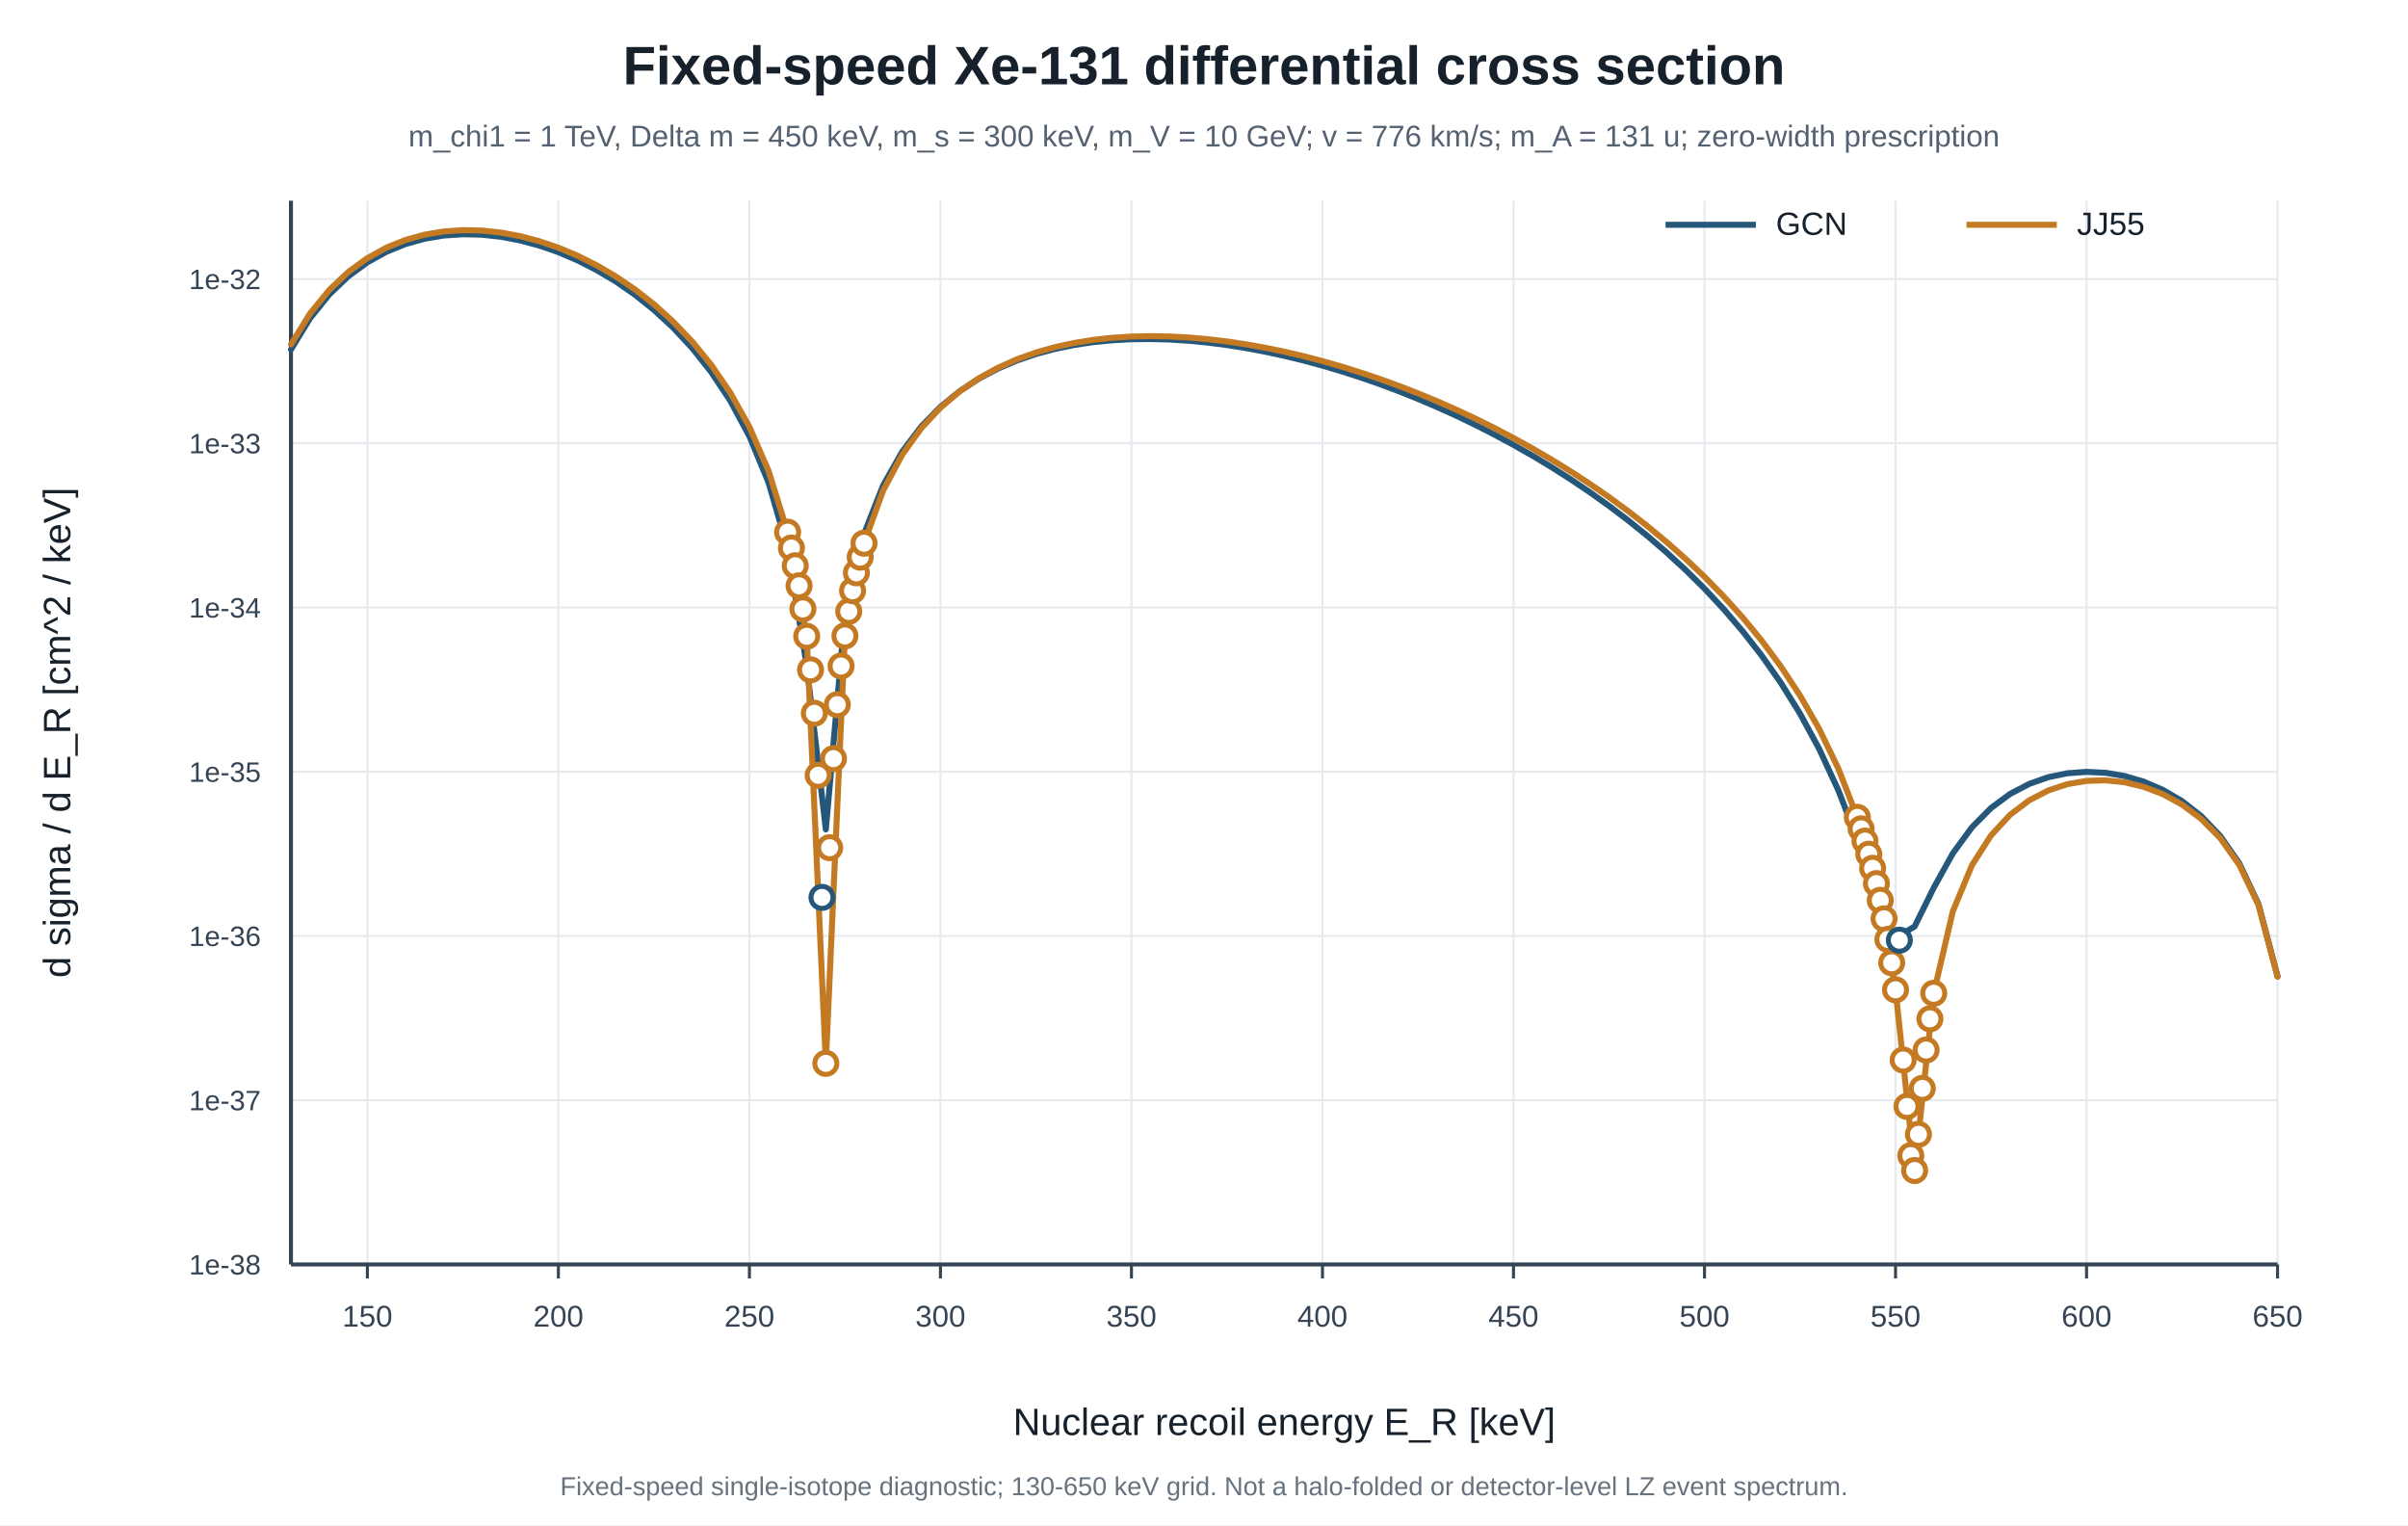
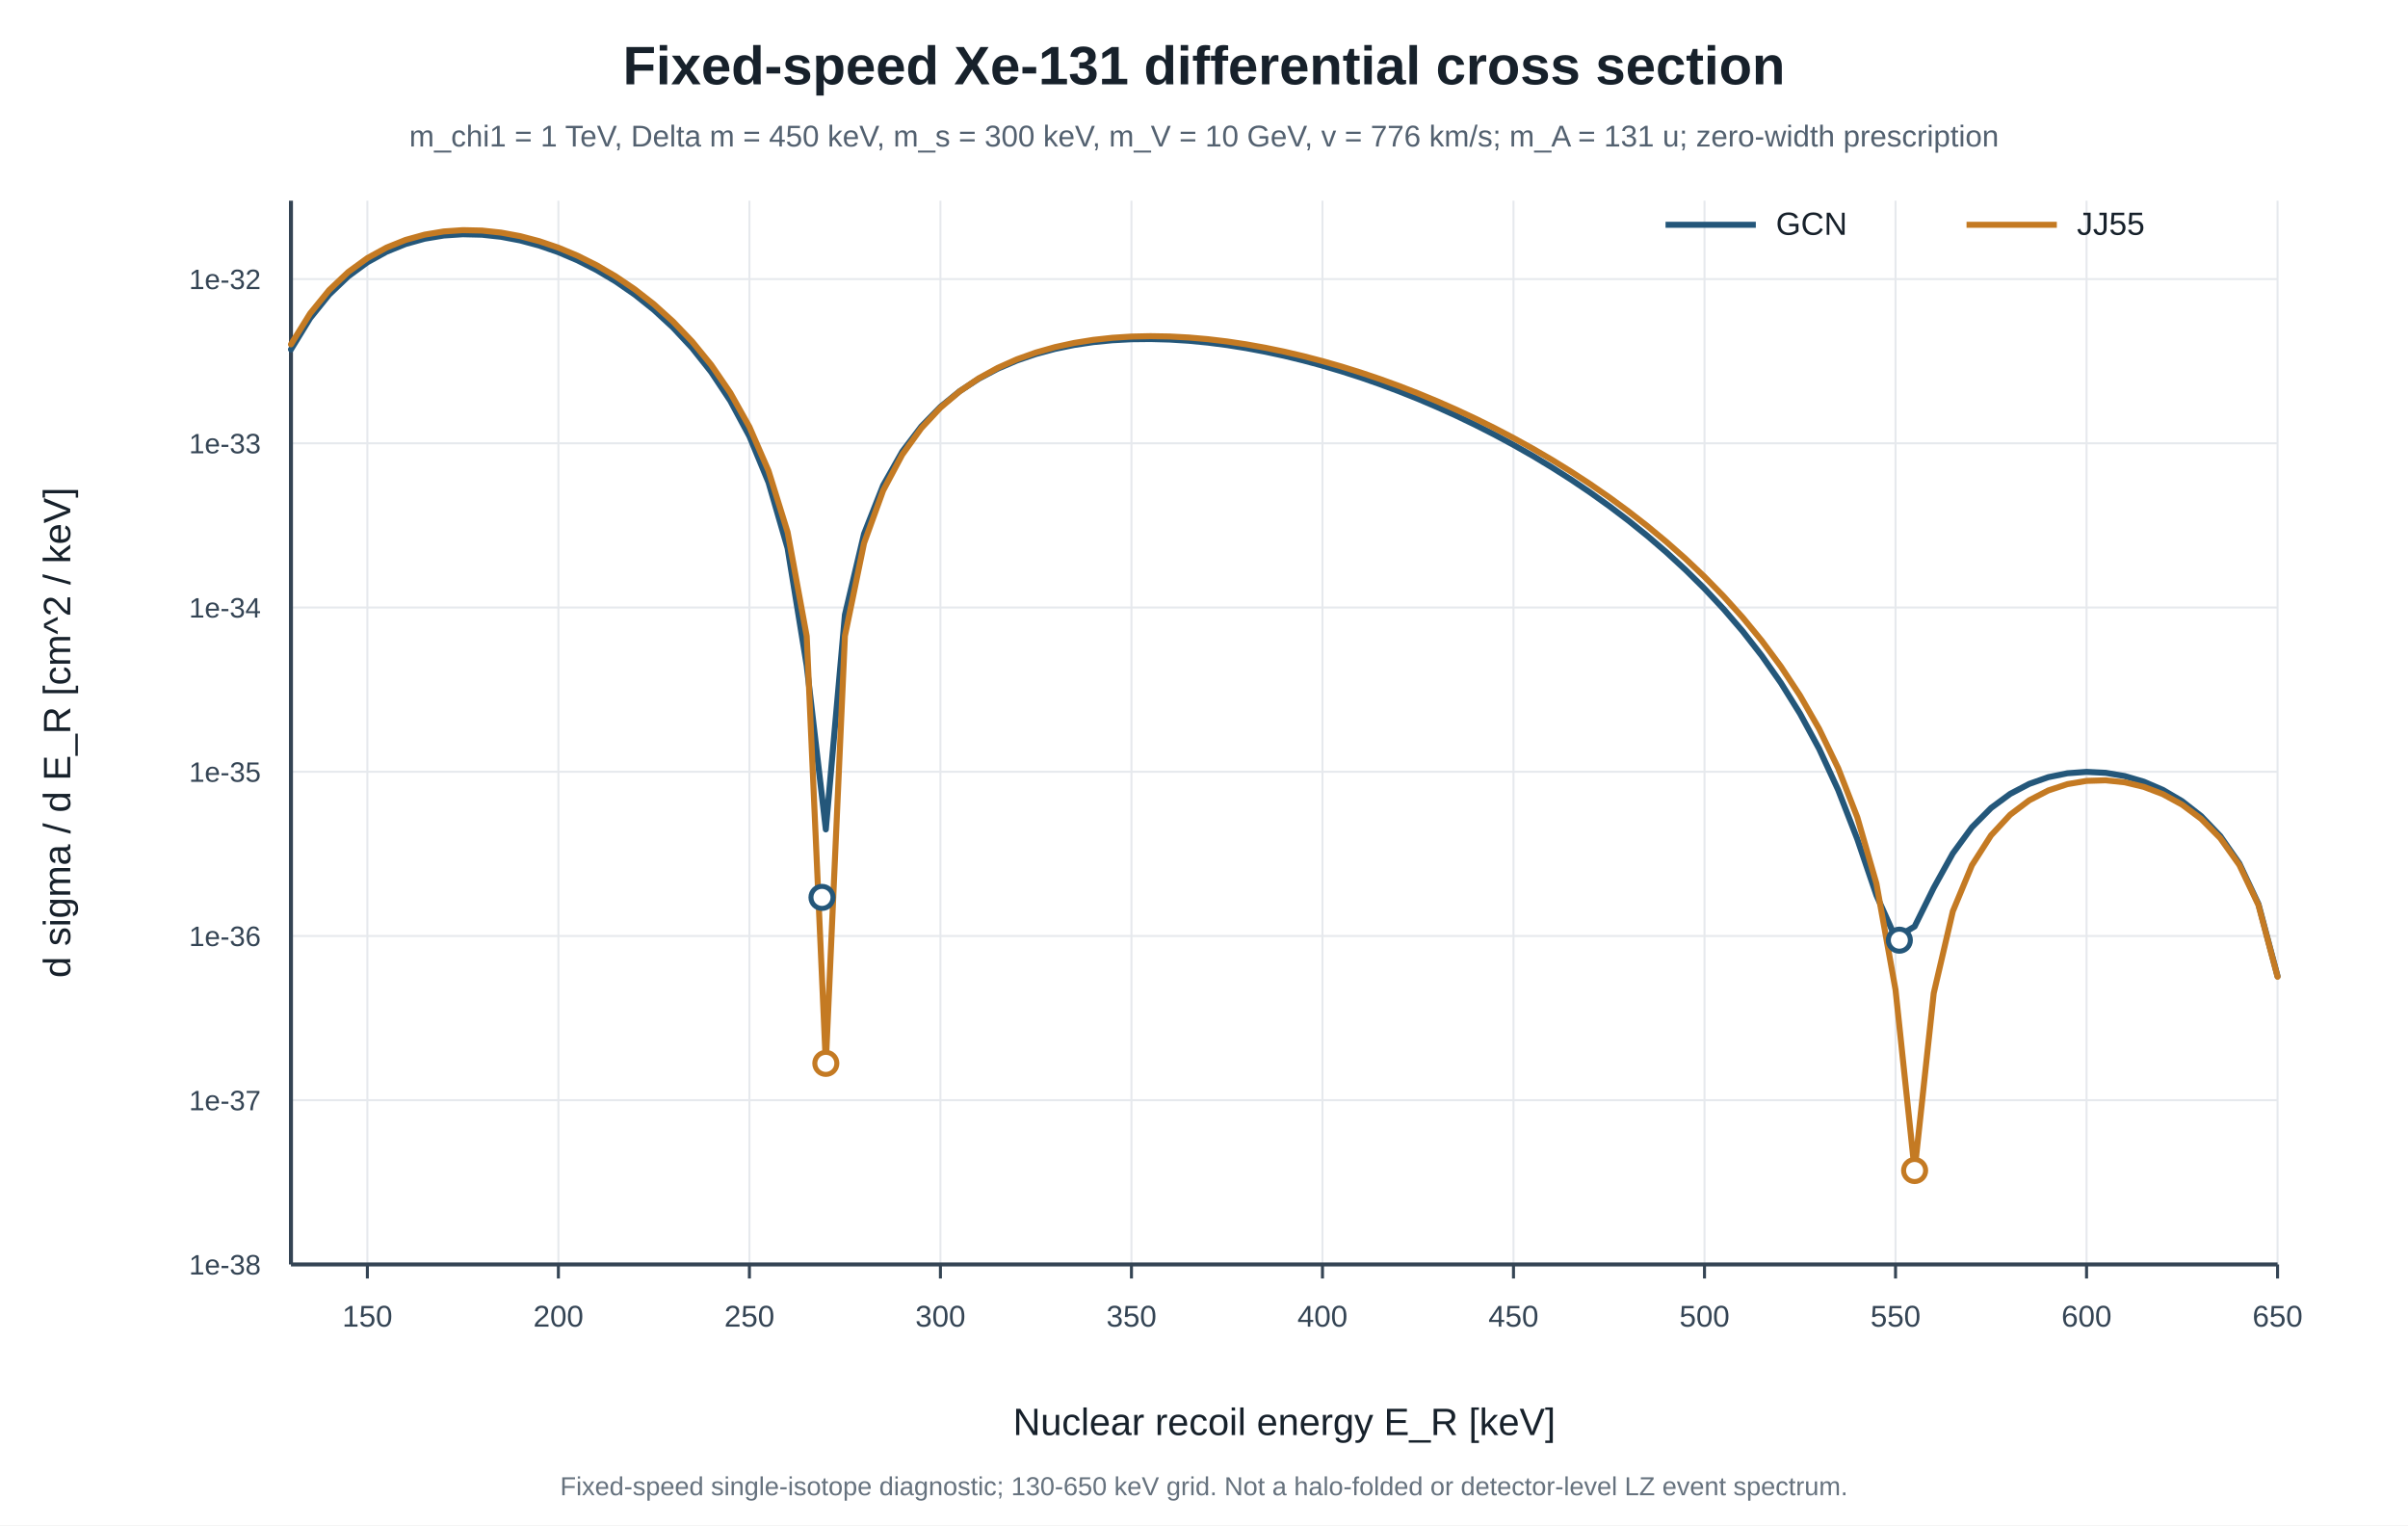
<svg xmlns="http://www.w3.org/2000/svg" width="1200" height="760" viewBox="0 0 1200 760">
  <rect width="100%" height="100%" fill="#ffffff" />
  <text x="600" y="42" text-anchor="middle" font-family="Arial,Helvetica,sans-serif" font-size="27" font-weight="700" fill="#17212b">Fixed-speed Xe-131 differential cross section</text>
-   <text x="600" y="73" text-anchor="middle" font-family="Arial,Helvetica,sans-serif" font-size="15" fill="#536170">m_chi1 = 1 TeV, Delta m = 450 keV, m_s = 300 keV, m_V = 10 GeV; v = 776 km/s; m_A = 131 u; zero-width prescription</text>
+   <text x="600" y="73" text-anchor="middle" font-family="Arial,Helvetica,sans-serif" font-size="15" fill="#536170">m_chi1 = 1 TeV, Delta m = 450 keV, m_s = 300 keV, m_V = 10 GeV, v = 776 km/s; m_A = 131 u; zero-width prescription</text>
  <text transform="translate(35 365) rotate(-90)" text-anchor="middle" font-family="Arial,Helvetica,sans-serif" font-size="19" fill="#17212b">d sigma / d E_R [cm^2 / keV]</text>
-   <line x1="145" y1="630" x2="1135" y2="630" stroke="#e6e9ed" stroke-width="1" />
-   <text x="130" y="635" text-anchor="end" font-family="Arial,Helvetica,sans-serif" font-size="14" fill="#344454">1e-38</text>
-   <line x1="145" y1="548.174" x2="1135" y2="548.174" stroke="#e6e9ed" stroke-width="1" />
-   <text x="130" y="553.174" text-anchor="end" font-family="Arial,Helvetica,sans-serif" font-size="14" fill="#344454">1e-37</text>
-   <line x1="145" y1="466.347" x2="1135" y2="466.347" stroke="#e6e9ed" stroke-width="1" />
-   <text x="130" y="471.347" text-anchor="end" font-family="Arial,Helvetica,sans-serif" font-size="14" fill="#344454">1e-36</text>
-   <line x1="145" y1="384.521" x2="1135" y2="384.521" stroke="#e6e9ed" stroke-width="1" />
-   <text x="130" y="389.521" text-anchor="end" font-family="Arial,Helvetica,sans-serif" font-size="14" fill="#344454">1e-35</text>
-   <line x1="145" y1="302.694" x2="1135" y2="302.694" stroke="#e6e9ed" stroke-width="1" />
-   <text x="130" y="307.694" text-anchor="end" font-family="Arial,Helvetica,sans-serif" font-size="14" fill="#344454">1e-34</text>
-   <line x1="145" y1="220.868" x2="1135" y2="220.868" stroke="#e6e9ed" stroke-width="1" />
-   <text x="130" y="225.868" text-anchor="end" font-family="Arial,Helvetica,sans-serif" font-size="14" fill="#344454">1e-33</text>
-   <line x1="145" y1="139.041" x2="1135" y2="139.041" stroke="#e6e9ed" stroke-width="1" />
-   <text x="130" y="144.041" text-anchor="end" font-family="Arial,Helvetica,sans-serif" font-size="14" fill="#344454">1e-32</text>
-   <line x1="183.077" y1="100" x2="183.077" y2="630" stroke="#e6e9ed" stroke-width="1" />
-   <line x1="183.077" y1="630" x2="183.077" y2="637" stroke="#344454" stroke-width="1.5" />
-   <text x="183.077" y="661" text-anchor="middle" font-family="Arial,Helvetica,sans-serif" font-size="15" fill="#344454">150</text>
-   <line x1="278.269" y1="100" x2="278.269" y2="630" stroke="#e6e9ed" stroke-width="1" />
-   <line x1="278.269" y1="630" x2="278.269" y2="637" stroke="#344454" stroke-width="1.5" />
-   <text x="278.269" y="661" text-anchor="middle" font-family="Arial,Helvetica,sans-serif" font-size="15" fill="#344454">200</text>
-   <line x1="373.462" y1="100" x2="373.462" y2="630" stroke="#e6e9ed" stroke-width="1" />
-   <line x1="373.462" y1="630" x2="373.462" y2="637" stroke="#344454" stroke-width="1.5" />
-   <text x="373.462" y="661" text-anchor="middle" font-family="Arial,Helvetica,sans-serif" font-size="15" fill="#344454">250</text>
-   <line x1="468.654" y1="100" x2="468.654" y2="630" stroke="#e6e9ed" stroke-width="1" />
-   <line x1="468.654" y1="630" x2="468.654" y2="637" stroke="#344454" stroke-width="1.5" />
-   <text x="468.654" y="661" text-anchor="middle" font-family="Arial,Helvetica,sans-serif" font-size="15" fill="#344454">300</text>
-   <line x1="563.846" y1="100" x2="563.846" y2="630" stroke="#e6e9ed" stroke-width="1" />
-   <line x1="563.846" y1="630" x2="563.846" y2="637" stroke="#344454" stroke-width="1.5" />
-   <text x="563.846" y="661" text-anchor="middle" font-family="Arial,Helvetica,sans-serif" font-size="15" fill="#344454">350</text>
-   <line x1="659.038" y1="100" x2="659.038" y2="630" stroke="#e6e9ed" stroke-width="1" />
-   <line x1="659.038" y1="630" x2="659.038" y2="637" stroke="#344454" stroke-width="1.5" />
-   <text x="659.038" y="661" text-anchor="middle" font-family="Arial,Helvetica,sans-serif" font-size="15" fill="#344454">400</text>
-   <line x1="754.231" y1="100" x2="754.231" y2="630" stroke="#e6e9ed" stroke-width="1" />
-   <line x1="754.231" y1="630" x2="754.231" y2="637" stroke="#344454" stroke-width="1.5" />
-   <text x="754.231" y="661" text-anchor="middle" font-family="Arial,Helvetica,sans-serif" font-size="15" fill="#344454">450</text>
-   <line x1="849.423" y1="100" x2="849.423" y2="630" stroke="#e6e9ed" stroke-width="1" />
-   <line x1="849.423" y1="630" x2="849.423" y2="637" stroke="#344454" stroke-width="1.5" />
-   <text x="849.423" y="661" text-anchor="middle" font-family="Arial,Helvetica,sans-serif" font-size="15" fill="#344454">500</text>
-   <line x1="944.615" y1="100" x2="944.615" y2="630" stroke="#e6e9ed" stroke-width="1" />
-   <line x1="944.615" y1="630" x2="944.615" y2="637" stroke="#344454" stroke-width="1.5" />
-   <text x="944.615" y="661" text-anchor="middle" font-family="Arial,Helvetica,sans-serif" font-size="15" fill="#344454">550</text>
-   <line x1="1039.808" y1="100" x2="1039.808" y2="630" stroke="#e6e9ed" stroke-width="1" />
-   <line x1="1039.808" y1="630" x2="1039.808" y2="637" stroke="#344454" stroke-width="1.5" />
-   <text x="1039.808" y="661" text-anchor="middle" font-family="Arial,Helvetica,sans-serif" font-size="15" fill="#344454">600</text>
-   <line x1="1135" y1="100" x2="1135" y2="630" stroke="#e6e9ed" stroke-width="1" />
-   <line x1="1135" y1="630" x2="1135" y2="637" stroke="#344454" stroke-width="1.5" />
-   <text x="1135" y="661" text-anchor="middle" font-family="Arial,Helvetica,sans-serif" font-size="15" fill="#344454">650</text>
+   <line x1="145" y1="630.00" x2="1135" y2="630.00" stroke="#e6e9ed" stroke-width="1" />
+   <text x="130" y="635.00" text-anchor="end" font-family="Arial,Helvetica,sans-serif" font-size="14" fill="#344454">1e-38</text>
+   <line x1="145" y1="548.17" x2="1135" y2="548.17" stroke="#e6e9ed" stroke-width="1" />
+   <text x="130" y="553.17" text-anchor="end" font-family="Arial,Helvetica,sans-serif" font-size="14" fill="#344454">1e-37</text>
+   <line x1="145" y1="466.35" x2="1135" y2="466.35" stroke="#e6e9ed" stroke-width="1" />
+   <text x="130" y="471.35" text-anchor="end" font-family="Arial,Helvetica,sans-serif" font-size="14" fill="#344454">1e-36</text>
+   <line x1="145" y1="384.52" x2="1135" y2="384.52" stroke="#e6e9ed" stroke-width="1" />
+   <text x="130" y="389.52" text-anchor="end" font-family="Arial,Helvetica,sans-serif" font-size="14" fill="#344454">1e-35</text>
+   <line x1="145" y1="302.69" x2="1135" y2="302.69" stroke="#e6e9ed" stroke-width="1" />
+   <text x="130" y="307.69" text-anchor="end" font-family="Arial,Helvetica,sans-serif" font-size="14" fill="#344454">1e-34</text>
+   <line x1="145" y1="220.87" x2="1135" y2="220.87" stroke="#e6e9ed" stroke-width="1" />
+   <text x="130" y="225.87" text-anchor="end" font-family="Arial,Helvetica,sans-serif" font-size="14" fill="#344454">1e-33</text>
+   <line x1="145" y1="139.04" x2="1135" y2="139.04" stroke="#e6e9ed" stroke-width="1" />
+   <text x="130" y="144.04" text-anchor="end" font-family="Arial,Helvetica,sans-serif" font-size="14" fill="#344454">1e-32</text>
+   <line x1="183.08" y1="100" x2="183.08" y2="630" stroke="#e6e9ed" stroke-width="1" />
+   <line x1="183.08" y1="630" x2="183.08" y2="637" stroke="#344454" stroke-width="1.5" />
+   <text x="183.08" y="661" text-anchor="middle" font-family="Arial,Helvetica,sans-serif" font-size="15" fill="#344454">150</text>
+   <line x1="278.27" y1="100" x2="278.27" y2="630" stroke="#e6e9ed" stroke-width="1" />
+   <line x1="278.27" y1="630" x2="278.27" y2="637" stroke="#344454" stroke-width="1.5" />
+   <text x="278.27" y="661" text-anchor="middle" font-family="Arial,Helvetica,sans-serif" font-size="15" fill="#344454">200</text>
+   <line x1="373.46" y1="100" x2="373.46" y2="630" stroke="#e6e9ed" stroke-width="1" />
+   <line x1="373.46" y1="630" x2="373.46" y2="637" stroke="#344454" stroke-width="1.5" />
+   <text x="373.46" y="661" text-anchor="middle" font-family="Arial,Helvetica,sans-serif" font-size="15" fill="#344454">250</text>
+   <line x1="468.65" y1="100" x2="468.65" y2="630" stroke="#e6e9ed" stroke-width="1" />
+   <line x1="468.65" y1="630" x2="468.65" y2="637" stroke="#344454" stroke-width="1.5" />
+   <text x="468.65" y="661" text-anchor="middle" font-family="Arial,Helvetica,sans-serif" font-size="15" fill="#344454">300</text>
+   <line x1="563.85" y1="100" x2="563.85" y2="630" stroke="#e6e9ed" stroke-width="1" />
+   <line x1="563.85" y1="630" x2="563.85" y2="637" stroke="#344454" stroke-width="1.5" />
+   <text x="563.85" y="661" text-anchor="middle" font-family="Arial,Helvetica,sans-serif" font-size="15" fill="#344454">350</text>
+   <line x1="659.04" y1="100" x2="659.04" y2="630" stroke="#e6e9ed" stroke-width="1" />
+   <line x1="659.04" y1="630" x2="659.04" y2="637" stroke="#344454" stroke-width="1.5" />
+   <text x="659.04" y="661" text-anchor="middle" font-family="Arial,Helvetica,sans-serif" font-size="15" fill="#344454">400</text>
+   <line x1="754.23" y1="100" x2="754.23" y2="630" stroke="#e6e9ed" stroke-width="1" />
+   <line x1="754.23" y1="630" x2="754.23" y2="637" stroke="#344454" stroke-width="1.5" />
+   <text x="754.23" y="661" text-anchor="middle" font-family="Arial,Helvetica,sans-serif" font-size="15" fill="#344454">450</text>
+   <line x1="849.42" y1="100" x2="849.42" y2="630" stroke="#e6e9ed" stroke-width="1" />
+   <line x1="849.42" y1="630" x2="849.42" y2="637" stroke="#344454" stroke-width="1.5" />
+   <text x="849.42" y="661" text-anchor="middle" font-family="Arial,Helvetica,sans-serif" font-size="15" fill="#344454">500</text>
+   <line x1="944.62" y1="100" x2="944.62" y2="630" stroke="#e6e9ed" stroke-width="1" />
+   <line x1="944.62" y1="630" x2="944.62" y2="637" stroke="#344454" stroke-width="1.5" />
+   <text x="944.62" y="661" text-anchor="middle" font-family="Arial,Helvetica,sans-serif" font-size="15" fill="#344454">550</text>
+   <line x1="1039.81" y1="100" x2="1039.81" y2="630" stroke="#e6e9ed" stroke-width="1" />
+   <line x1="1039.81" y1="630" x2="1039.81" y2="637" stroke="#344454" stroke-width="1.5" />
+   <text x="1039.81" y="661" text-anchor="middle" font-family="Arial,Helvetica,sans-serif" font-size="15" fill="#344454">600</text>
+   <line x1="1135.00" y1="100" x2="1135.00" y2="630" stroke="#e6e9ed" stroke-width="1" />
+   <line x1="1135.00" y1="630" x2="1135.00" y2="637" stroke="#344454" stroke-width="1.5" />
+   <text x="1135.00" y="661" text-anchor="middle" font-family="Arial,Helvetica,sans-serif" font-size="15" fill="#344454">650</text>
  <line x1="145" y1="630" x2="1135" y2="630" stroke="#344454" stroke-width="2" />
  <line x1="145" y1="100" x2="145" y2="630" stroke="#344454" stroke-width="2" />
  <text x="640" y="715" text-anchor="middle" font-family="Arial,Helvetica,sans-serif" font-size="19" fill="#17212b">Nuclear recoil energy E_R [keV]</text>
  <path d="M145.00,174.11 L154.52,158.57 L164.04,146.75 L173.56,137.66 L183.08,130.69 L192.60,125.42 L202.12,121.57 L211.63,118.93 L221.15,117.34 L230.67,116.71 L240.19,116.94 L249.71,117.98 L259.23,119.79 L268.75,122.35 L278.27,125.65 L287.79,129.71 L297.31,134.55 L306.83,140.22 L316.35,146.80 L325.87,154.40 L335.38,163.18 L344.90,173.38 L354.42,185.36 L363.94,199.70 L373.46,217.39 L382.98,240.37 L392.50,273.18 L402.02,331.68 L411.54,413.25 L421.06,306.32 L430.58,266.01 L440.10,241.85 L449.62,225.03 L459.13,212.48 L468.65,202.72 L478.17,194.97 L487.69,188.74 L497.21,183.70 L506.73,179.63 L516.25,176.38 L525.77,173.83 L535.29,171.88 L544.81,170.46 L554.33,169.53 L563.85,169.02 L573.37,168.92 L582.88,169.18 L592.40,169.78 L601.92,170.70 L611.44,171.92 L620.96,173.44 L630.48,175.23 L640.00,177.28 L649.52,179.60 L659.04,182.17 L668.56,185.00 L678.08,188.06 L687.60,191.38 L697.12,194.94 L706.63,198.74 L716.15,202.80 L725.67,207.11 L735.19,211.69 L744.71,216.53 L754.23,221.66 L763.75,227.08 L773.27,232.81 L782.79,238.86 L792.31,245.27 L801.83,252.07 L811.35,259.27 L820.87,266.94 L830.38,275.11 L839.90,283.87 L849.42,293.28 L858.94,303.46 L868.46,314.54 L877.98,326.73 L887.50,340.27 L897.02,355.55 L906.54,373.09 L916.06,393.65 L925.58,418.13 L935.10,446.08 L944.62,467.26 L954.13,461.62 L963.65,442.35 L973.17,425.19 L982.69,412.19 L992.21,402.58 L1001.73,395.56 L1011.25,390.57 L1020.77,387.22 L1030.29,385.27 L1039.81,384.58 L1049.33,385.05 L1058.85,386.67 L1068.37,389.48 L1077.88,393.57 L1087.40,399.16 L1096.92,406.60 L1106.44,416.54 L1115.96,430.21 L1125.48,450.45 L1135.00,486.41" fill="none" stroke="#24577a" stroke-width="3" stroke-linejoin="round" stroke-linecap="round" />
  <path d="M145.00,171.59 L154.52,156.22 L164.04,144.52 L173.56,135.52 L183.08,128.60 L192.60,123.37 L202.12,119.54 L211.63,116.91 L221.15,115.32 L230.67,114.67 L240.19,114.88 L249.71,115.89 L259.23,117.66 L268.75,120.17 L278.27,123.41 L287.79,127.39 L297.31,132.14 L306.83,137.71 L316.35,144.16 L325.87,151.60 L335.38,160.19 L344.90,170.14 L354.42,181.79 L363.94,195.68 L373.46,212.70 L382.98,234.57 L392.50,265.16 L402.02,317.03 L411.54,529.82 L421.06,316.86 L430.58,270.66 L440.10,244.42 L449.62,226.54 L459.13,213.32 L468.65,203.12 L478.17,195.04 L487.69,188.54 L497.21,183.29 L506.73,179.04 L516.25,175.64 L525.77,172.94 L535.29,170.87 L544.81,169.34 L554.33,168.30 L563.85,167.69 L573.37,167.49 L582.88,167.65 L592.40,168.16 L601.92,168.99 L611.44,170.12 L620.96,171.55 L630.48,173.25 L640.00,175.21 L649.52,177.44 L659.04,179.92 L668.56,182.64 L678.08,185.61 L687.60,188.82 L697.12,192.27 L706.63,195.96 L716.15,199.90 L725.67,204.09 L735.19,208.53 L744.71,213.24 L754.23,218.22 L763.75,223.48 L773.27,229.03 L782.79,234.91 L792.31,241.12 L801.83,247.69 L811.35,254.66 L820.87,262.05 L830.38,269.93 L839.90,278.34 L849.42,287.37 L858.94,297.11 L868.46,307.68 L877.98,319.27 L887.50,332.11 L897.02,346.55 L906.54,363.15 L916.06,382.81 L925.58,407.25 L935.10,440.25 L944.62,493.17 L954.13,583.20 L963.65,494.89 L973.17,454.05 L982.69,431.11 L992.21,416.21 L1001.73,405.94 L1011.25,398.75 L1020.77,393.83 L1030.29,390.69 L1039.81,389.07 L1049.33,388.79 L1058.85,389.78 L1068.37,392.06 L1077.88,395.70 L1087.40,400.89 L1096.92,407.98 L1106.44,417.60 L1115.96,430.98 L1125.48,450.95 L1135.00,486.67" fill="none" stroke="#c47a23" stroke-width="3" stroke-linejoin="round" stroke-linecap="round" />
-   <circle cx="392.5" cy="265.156" r="5.5" fill="#ffffff" stroke="#c47a23" stroke-width="2.5" />
-   <circle cx="394.404" cy="273.063" r="5.5" fill="#ffffff" stroke="#c47a23" stroke-width="2.5" />
-   <circle cx="396.308" cy="281.889" r="5.5" fill="#ffffff" stroke="#c47a23" stroke-width="2.5" />
-   <circle cx="398.212" cy="291.88" r="5.5" fill="#ffffff" stroke="#c47a23" stroke-width="2.5" />
-   <circle cx="400.115" cy="303.402" r="5.5" fill="#ffffff" stroke="#c47a23" stroke-width="2.5" />
-   <circle cx="402.019" cy="317.031" r="5.5" fill="#ffffff" stroke="#c47a23" stroke-width="2.5" />
-   <circle cx="403.923" cy="333.735" r="5.5" fill="#ffffff" stroke="#c47a23" stroke-width="2.5" />
-   <circle cx="405.827" cy="355.374" r="5.5" fill="#ffffff" stroke="#c47a23" stroke-width="2.5" />
-   <circle cx="407.731" cy="386.284" r="5.5" fill="#ffffff" stroke="#c47a23" stroke-width="2.5" />
-   <circle cx="409.635" cy="447.124" r="5.5" fill="#ffffff" stroke="#24577a" stroke-width="2.5" />
-   <circle cx="411.538" cy="529.816" r="5.5" fill="#ffffff" stroke="#c47a23" stroke-width="2.5" />
-   <circle cx="413.442" cy="422.361" r="5.5" fill="#ffffff" stroke="#c47a23" stroke-width="2.5" />
-   <circle cx="415.346" cy="377.989" r="5.5" fill="#ffffff" stroke="#c47a23" stroke-width="2.5" />
-   <circle cx="417.25" cy="351.109" r="5.5" fill="#ffffff" stroke="#c47a23" stroke-width="2.5" />
-   <circle cx="419.154" cy="331.843" r="5.5" fill="#ffffff" stroke="#c47a23" stroke-width="2.5" />
-   <circle cx="421.058" cy="316.859" r="5.5" fill="#ffffff" stroke="#c47a23" stroke-width="2.5" />
-   <circle cx="422.962" cy="304.627" r="5.5" fill="#ffffff" stroke="#c47a23" stroke-width="2.5" />
-   <circle cx="424.865" cy="294.313" r="5.5" fill="#ffffff" stroke="#c47a23" stroke-width="2.5" />
-   <circle cx="426.769" cy="285.414" r="5.5" fill="#ffffff" stroke="#c47a23" stroke-width="2.5" />
-   <circle cx="428.673" cy="277.604" r="5.5" fill="#ffffff" stroke="#c47a23" stroke-width="2.5" />
-   <circle cx="430.577" cy="270.656" r="5.5" fill="#ffffff" stroke="#c47a23" stroke-width="2.5" />
-   <circle cx="925.577" cy="407.251" r="5.5" fill="#ffffff" stroke="#c47a23" stroke-width="2.5" />
-   <circle cx="927.481" cy="412.976" r="5.5" fill="#ffffff" stroke="#c47a23" stroke-width="2.5" />
-   <circle cx="929.385" cy="419.074" r="5.5" fill="#ffffff" stroke="#c47a23" stroke-width="2.5" />
-   <circle cx="931.288" cy="425.599" r="5.5" fill="#ffffff" stroke="#c47a23" stroke-width="2.5" />
-   <circle cx="933.192" cy="432.626" r="5.5" fill="#ffffff" stroke="#c47a23" stroke-width="2.5" />
-   <circle cx="935.096" cy="440.246" r="5.5" fill="#ffffff" stroke="#c47a23" stroke-width="2.5" />
-   <circle cx="937" cy="448.573" r="5.5" fill="#ffffff" stroke="#c47a23" stroke-width="2.5" />
-   <circle cx="938.904" cy="457.769" r="5.5" fill="#ffffff" stroke="#c47a23" stroke-width="2.5" />
-   <circle cx="940.808" cy="468.051" r="5.5" fill="#ffffff" stroke="#c47a23" stroke-width="2.5" />
-   <circle cx="942.712" cy="479.702" r="5.5" fill="#ffffff" stroke="#c47a23" stroke-width="2.5" />
-   <circle cx="944.615" cy="493.168" r="5.5" fill="#ffffff" stroke="#c47a23" stroke-width="2.5" />
-   <circle cx="946.519" cy="468.441" r="5.5" fill="#ffffff" stroke="#24577a" stroke-width="2.5" />
-   <circle cx="948.423" cy="528.149" r="5.5" fill="#ffffff" stroke="#c47a23" stroke-width="2.5" />
-   <circle cx="950.327" cy="551.261" r="5.5" fill="#ffffff" stroke="#c47a23" stroke-width="2.5" />
-   <circle cx="952.231" cy="575.782" r="5.5" fill="#ffffff" stroke="#c47a23" stroke-width="2.5" />
-   <circle cx="954.135" cy="583.197" r="5.5" fill="#ffffff" stroke="#c47a23" stroke-width="2.5" />
-   <circle cx="956.038" cy="565.178" r="5.5" fill="#ffffff" stroke="#c47a23" stroke-width="2.5" />
-   <circle cx="957.942" cy="542.296" r="5.5" fill="#ffffff" stroke="#c47a23" stroke-width="2.5" />
-   <circle cx="959.846" cy="523.169" r="5.5" fill="#ffffff" stroke="#c47a23" stroke-width="2.5" />
-   <circle cx="961.75" cy="507.638" r="5.5" fill="#ffffff" stroke="#c47a23" stroke-width="2.5" />
-   <circle cx="963.654" cy="494.888" r="5.5" fill="#ffffff" stroke="#c47a23" stroke-width="2.5" />
+   <circle cx="409.63" cy="447.12" r="5.5" fill="#ffffff" stroke="#24577a" stroke-width="2.5" />
+   <circle cx="946.52" cy="468.44" r="5.5" fill="#ffffff" stroke="#24577a" stroke-width="2.5" />
+   <circle cx="411.54" cy="529.82" r="5.5" fill="#ffffff" stroke="#c47a23" stroke-width="2.5" />
+   <circle cx="954.13" cy="583.20" r="5.5" fill="#ffffff" stroke="#c47a23" stroke-width="2.5" />
  <line x1="830" y1="112" x2="875" y2="112" stroke="#24577a" stroke-width="3" />
  <text x="885" y="117" font-family="Arial,Helvetica,sans-serif" font-size="16" fill="#17212b">GCN</text>
  <line x1="980" y1="112" x2="1025" y2="112" stroke="#c47a23" stroke-width="3" />
  <text x="1035" y="117" font-family="Arial,Helvetica,sans-serif" font-size="16" fill="#17212b">JJ55</text>
  <text x="600" y="745" text-anchor="middle" font-family="Arial,Helvetica,sans-serif" font-size="13" fill="#66727e">Fixed-speed single-isotope diagnostic; 130-650 keV grid. Not a halo-folded or detector-level LZ event spectrum.</text>
</svg>
